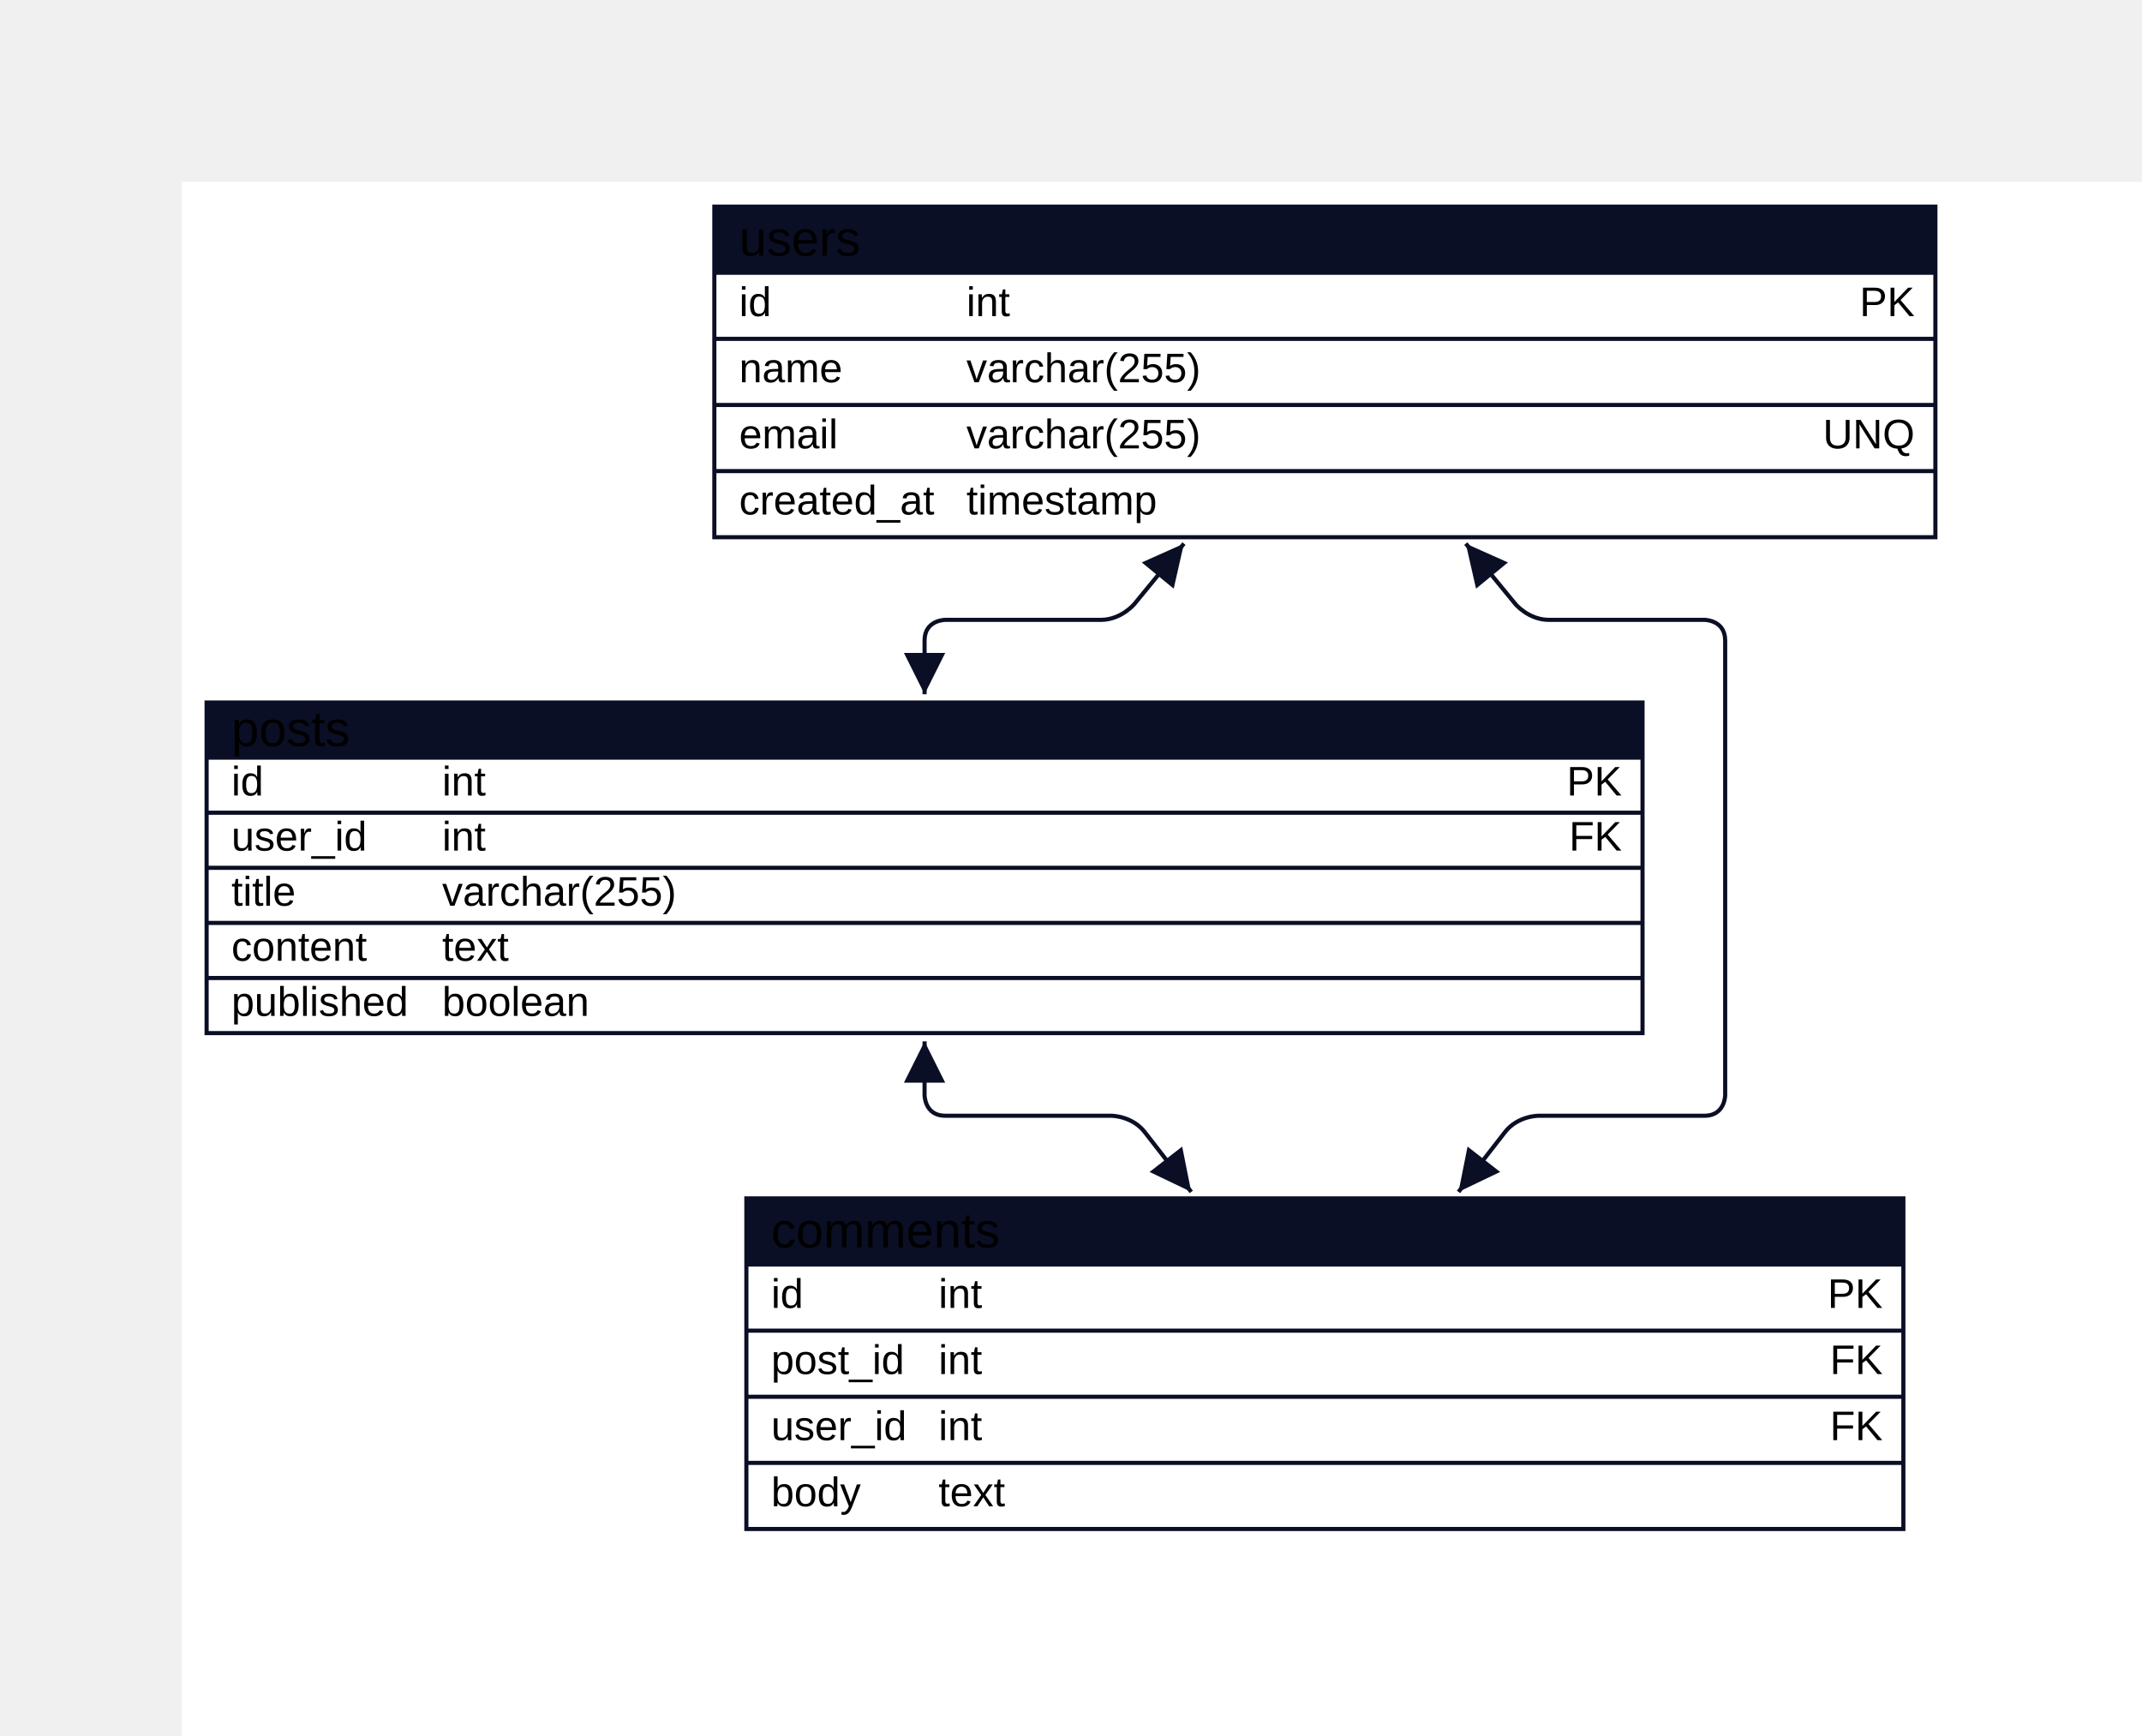
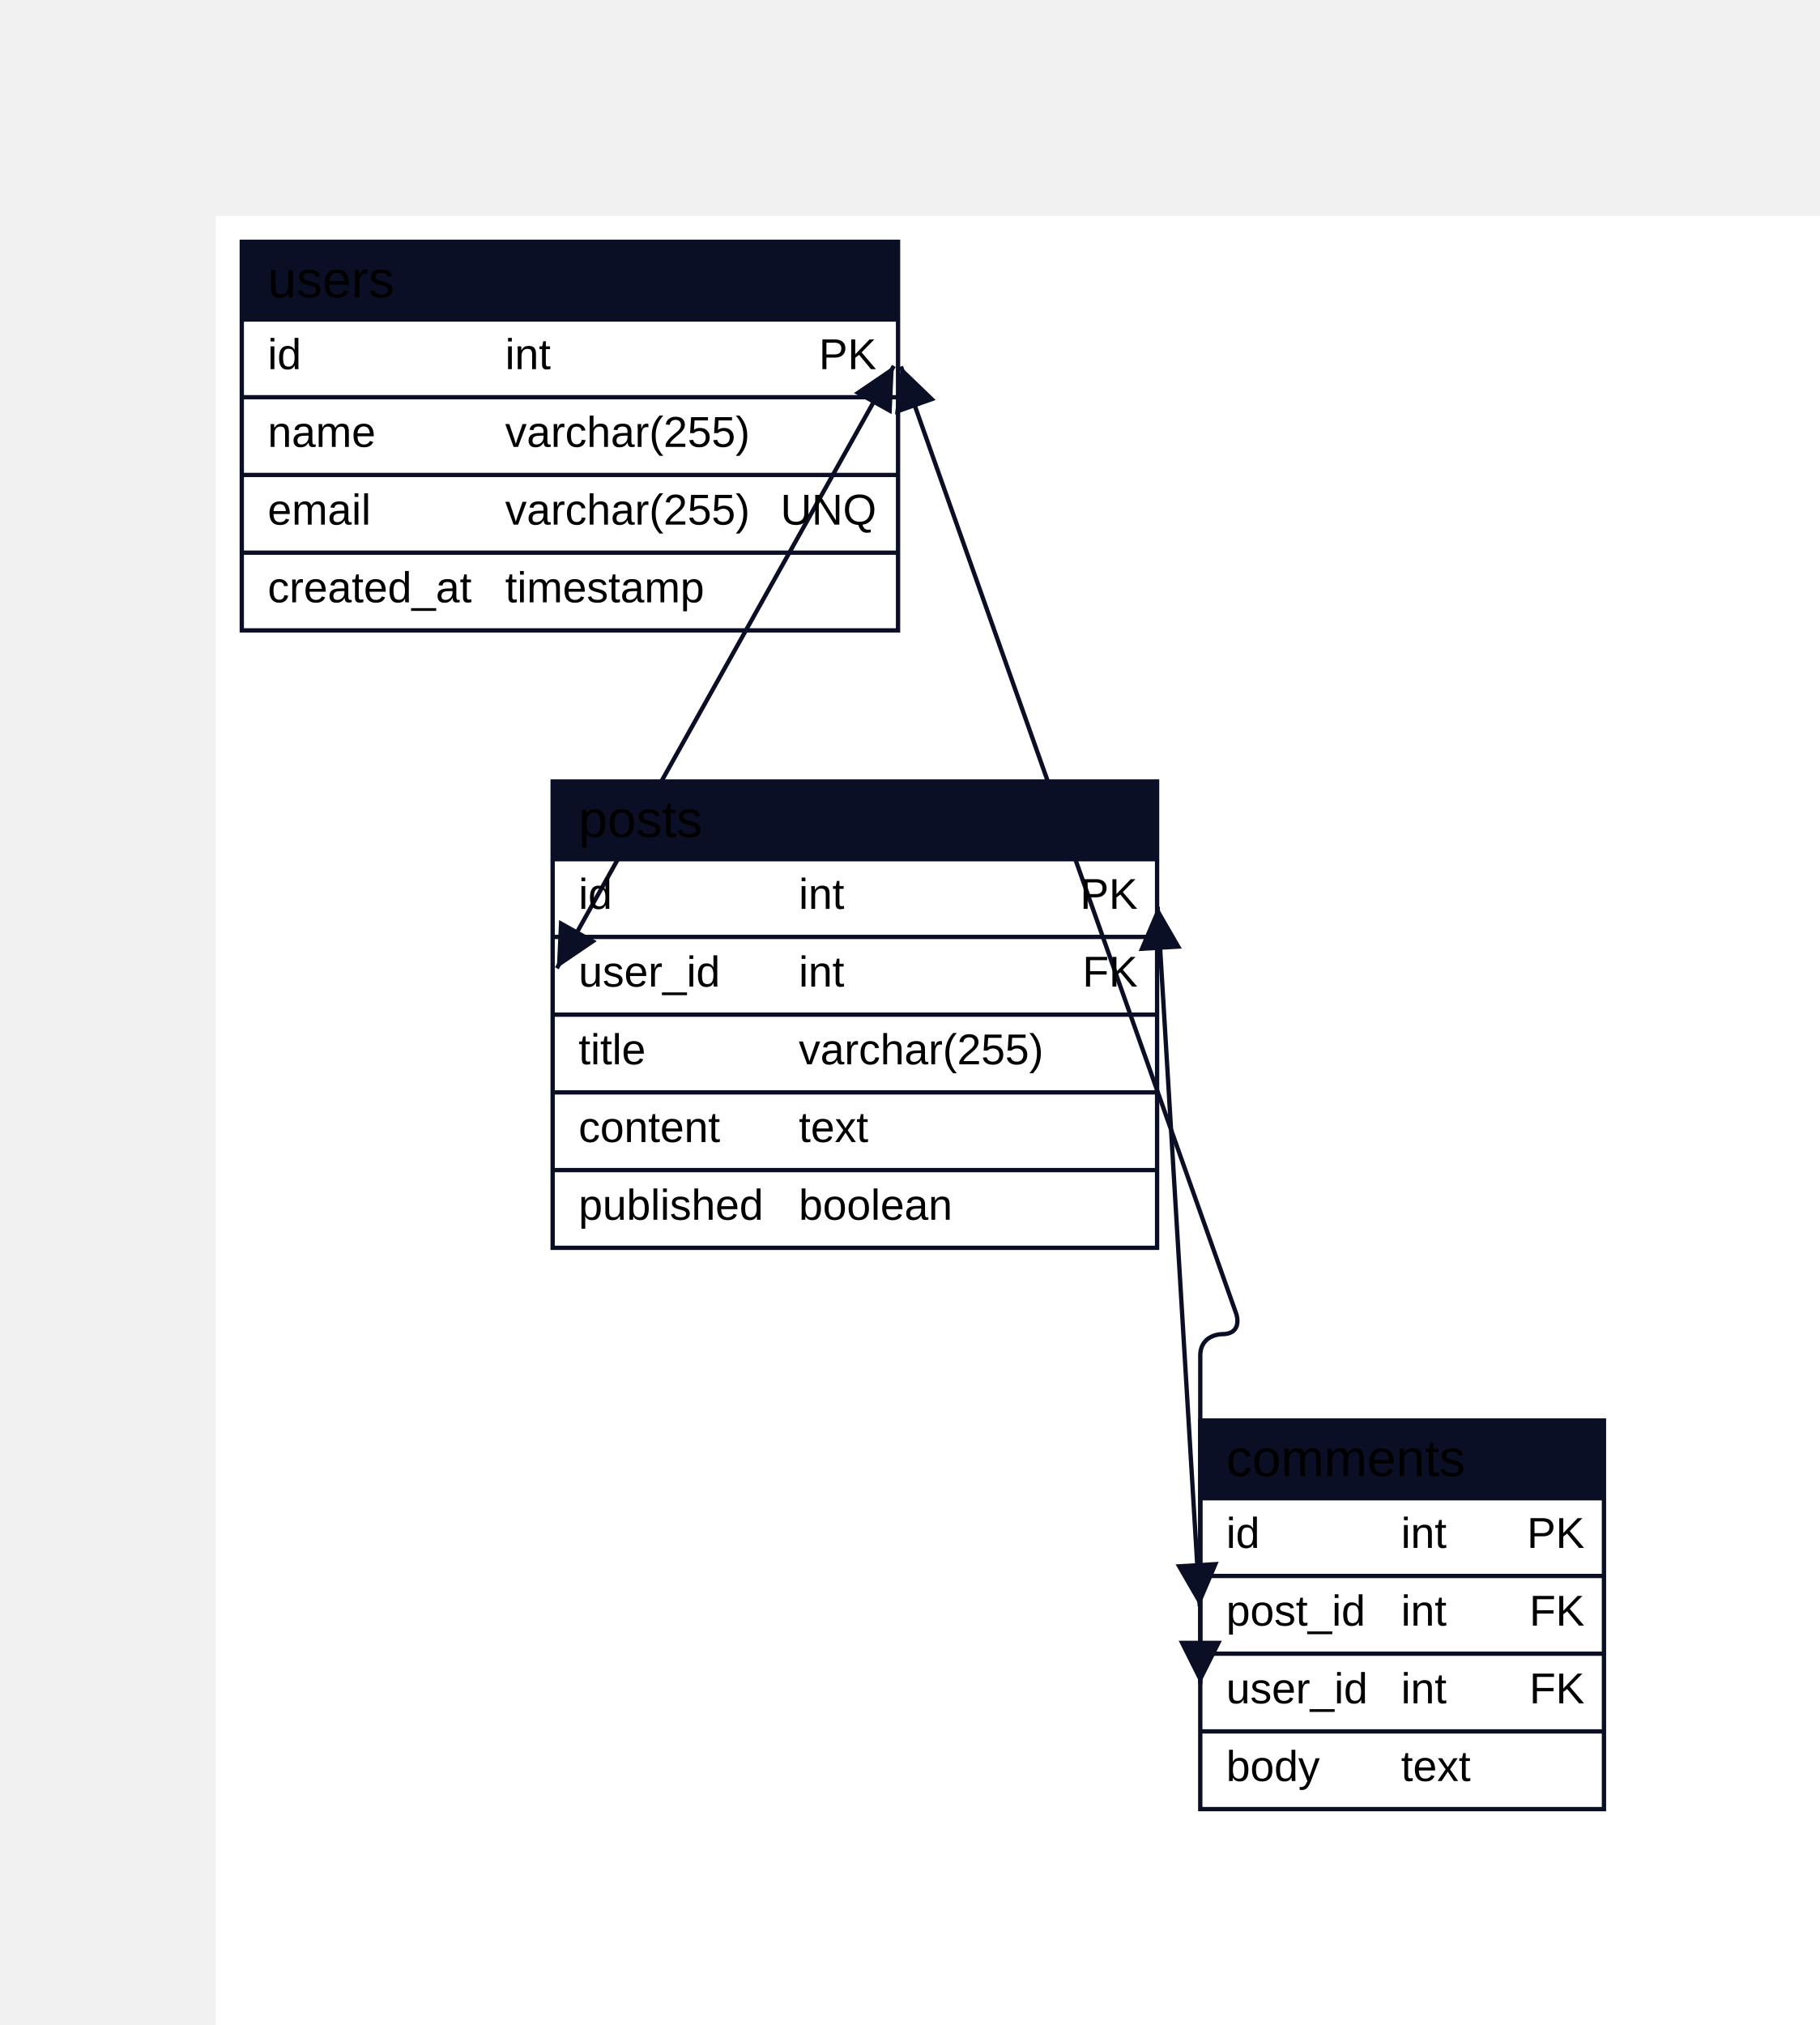
- <svg xmlns="http://www.w3.org/2000/svg" width="1036.75" height="840" viewBox="-88 -88 1036.75 840" data-d2-version="0.1.0">
+ <svg xmlns="http://www.w3.org/2000/svg" width="843" height="938" viewBox="-100 -100 843 938" data-d2-version="0.1.0">
  <defs>
    <marker id="arrow-triangle" markerWidth="10" markerHeight="10" refX="10" refY="5" orient="auto" markerUnits="strokeWidth">
      <path d="M0,0 L10,5 L0,10 Z" fill="#0A0F25" />
    </marker>
    <marker id="arrow-triangle-reverse" markerWidth="10" markerHeight="10" refX="0" refY="5" orient="auto" markerUnits="strokeWidth">
      <path d="M10,0 L0,5 L10,10 Z" fill="#0A0F25" />
    </marker>
    <marker id="arrow-diamond" markerWidth="10" markerHeight="10" refX="10" refY="5" orient="auto" markerUnits="strokeWidth">
      <path d="M0,5 L5,0 L10,5 L5,10 Z" fill="#0A0F25" />
    </marker>
    <marker id="arrow-diamond-reverse" markerWidth="10" markerHeight="10" refX="0" refY="5" orient="auto" markerUnits="strokeWidth">
      <path d="M0,5 L5,0 L10,5 L5,10 Z" fill="#0A0F25" />
    </marker>
    <marker id="arrow-circle" markerWidth="10" markerHeight="10" refX="6" refY="5" orient="auto" markerUnits="strokeWidth">
      <circle cx="5" cy="5" r="4" fill="#0A0F25" />
    </marker>
    <marker id="arrow-circle-reverse" markerWidth="10" markerHeight="10" refX="4" refY="5" orient="auto" markerUnits="strokeWidth">
      <circle cx="5" cy="5" r="4" fill="#0A0F25" />
    </marker>
    <marker id="arrow-cf-one" markerWidth="10" markerHeight="10" refX="10" refY="5" orient="auto" markerUnits="strokeWidth">
      <line x1="10" y1="0" x2="10" y2="10" stroke="#0A0F25" stroke-width="2" />
    </marker>
    <marker id="arrow-cf-one-reverse" markerWidth="10" markerHeight="10" refX="0" refY="5" orient="auto" markerUnits="strokeWidth">
      <line x1="0" y1="0" x2="0" y2="10" stroke="#0A0F25" stroke-width="2" />
    </marker>
    <marker id="arrow-cf-many" markerWidth="10" markerHeight="10" refX="10" refY="5" orient="auto" markerUnits="strokeWidth">
      <path d="M0,5 L10,0 M0,5 L10,5 M0,5 L10,10" stroke="#0A0F25" stroke-width="2" fill="none" />
    </marker>
    <marker id="arrow-cf-many-reverse" markerWidth="10" markerHeight="10" refX="0" refY="5" orient="auto" markerUnits="strokeWidth">
      <path d="M10,5 L0,0 M10,5 L0,5 M10,5 L0,10" stroke="#0A0F25" stroke-width="2" fill="none" />
    </marker>
    <marker id="arrow-cf-one-required" markerWidth="10" markerHeight="10" refX="10" refY="5" orient="auto" markerUnits="strokeWidth">
      <line x1="10" y1="0" x2="10" y2="10" stroke="#0A0F25" stroke-width="2" />
      <line x1="7" y1="0" x2="7" y2="10" stroke="#0A0F25" stroke-width="2" />
    </marker>
    <marker id="arrow-cf-one-required-reverse" markerWidth="10" markerHeight="10" refX="0" refY="5" orient="auto" markerUnits="strokeWidth">
      <line x1="0" y1="0" x2="0" y2="10" stroke="#0A0F25" stroke-width="2" />
      <line x1="3" y1="0" x2="3" y2="10" stroke="#0A0F25" stroke-width="2" />
    </marker>
    <marker id="arrow-cf-many-required" markerWidth="10" markerHeight="10" refX="10" refY="5" orient="auto" markerUnits="strokeWidth">
      <path d="M0,5 L10,0 M0,5 L10,5 M0,5 L10,10" stroke="#0A0F25" stroke-width="2" fill="none" />
      <line x1="3" y1="0" x2="3" y2="10" stroke="#0A0F25" stroke-width="2" />
    </marker>
    <marker id="arrow-cf-many-required-reverse" markerWidth="10" markerHeight="10" refX="0" refY="5" orient="auto" markerUnits="strokeWidth">
      <path d="M10,5 L0,0 M10,5 L0,5 M10,5 L0,10" stroke="#0A0F25" stroke-width="2" fill="none" />
      <line x1="7" y1="0" x2="7" y2="10" stroke="#0A0F25" stroke-width="2" />
    </marker>
    <marker id="arrow-cf-one-optional" markerWidth="10" markerHeight="10" refX="10" refY="5" orient="auto" markerUnits="strokeWidth">
      <line x1="10" y1="0" x2="10" y2="10" stroke="#0A0F25" stroke-width="2" />
      <circle cx="7" cy="5" r="2" stroke="#0A0F25" stroke-width="2" fill="white" />
    </marker>
    <marker id="arrow-cf-one-optional-reverse" markerWidth="10" markerHeight="10" refX="0" refY="5" orient="auto" markerUnits="strokeWidth">
      <line x1="0" y1="0" x2="0" y2="10" stroke="#0A0F25" stroke-width="2" />
      <circle cx="3" cy="5" r="2" stroke="#0A0F25" stroke-width="2" fill="white" />
    </marker>
    <marker id="arrow-cf-many-optional" markerWidth="10" markerHeight="10" refX="10" refY="5" orient="auto" markerUnits="strokeWidth">
      <path d="M0,5 L10,0 M0,5 L10,5 M0,5 L10,10" stroke="#0A0F25" stroke-width="2" fill="none" />
      <circle cx="3" cy="5" r="2" stroke="#0A0F25" stroke-width="2" fill="white" />
    </marker>
    <marker id="arrow-cf-many-optional-reverse" markerWidth="10" markerHeight="10" refX="0" refY="5" orient="auto" markerUnits="strokeWidth">
      <path d="M10,5 L0,0 M10,5 L0,5 M10,5 L0,10" stroke="#0A0F25" stroke-width="2" fill="none" />
      <circle cx="7" cy="5" r="2" stroke="#0A0F25" stroke-width="2" fill="white" />
    </marker>
    <marker id="arrow-line" markerWidth="10" markerHeight="10" refX="10" refY="5" orient="auto" markerUnits="strokeWidth">
      <line x1="10" y1="0" x2="10" y2="10" stroke="#0A0F25" stroke-width="2" />
    </marker>
    <marker id="arrow-line-reverse" markerWidth="10" markerHeight="10" refX="0" refY="5" orient="auto" markerUnits="strokeWidth">
      <line x1="0" y1="0" x2="0" y2="10" stroke="#0A0F25" stroke-width="2" />
    </marker>
    <marker id="arrow-open" markerWidth="10" markerHeight="10" refX="10" refY="5" orient="auto" markerUnits="strokeWidth">
      <path d="M0,0 L10,5 L0,10" stroke="#0A0F25" stroke-width="2" fill="none" />
    </marker>
    <marker id="arrow-open-reverse" markerWidth="10" markerHeight="10" refX="0" refY="5" orient="auto" markerUnits="strokeWidth">
      <path d="M10,0 L0,5 L10,10" stroke="#0A0F25" stroke-width="2" fill="none" />
    </marker>
    <marker id="arrow" markerWidth="10" markerHeight="10" refX="10" refY="5" orient="auto" markerUnits="strokeWidth">
      <path d="M0,0 L10,5 L0,10 Z" fill="#0A0F25" />
    </marker>
    <marker id="arrow-reverse" markerWidth="10" markerHeight="10" refX="0" refY="5" orient="auto" markerUnits="strokeWidth">
      <path d="M10,0 L0,5 L10,10 Z" fill="#0A0F25" />
    </marker>
  </defs>
  <rect width="100%" height="100%" fill="#FFFFFF" />
  <g id="base-layer">
-     <rect x="257.75" y="12" width="591" height="160" fill="#FFFFFF" stroke="#0A0F25" stroke-width="2" />
-     <rect x="257.75" y="12" width="591" height="32" fill="#0A0F25" stroke="none" stroke-width="0" />
-     <line x1="257.75" y1="44" x2="848.75" y2="44" stroke="#0A0F25" stroke-width="2" />
-     <line x1="257.75" y1="76" x2="848.75" y2="76" stroke="#0A0F25" stroke-width="2" />
-     <line x1="257.75" y1="108" x2="848.75" y2="108" stroke="#0A0F25" stroke-width="2" />
-     <line x1="257.75" y1="140" x2="848.75" y2="140" stroke="#0A0F25" stroke-width="2" />
-     <rect x="12" y="252" width="695" height="160" fill="#FFFFFF" stroke="#0A0F25" stroke-width="2" />
-     <rect x="12" y="252" width="695" height="26.667" fill="#0A0F25" stroke="none" stroke-width="0" />
-     <line x1="12" y1="278.667" x2="707" y2="278.667" stroke="#0A0F25" stroke-width="2" />
-     <line x1="12" y1="305.333" x2="707" y2="305.333" stroke="#0A0F25" stroke-width="2" />
-     <line x1="12" y1="332" x2="707" y2="332" stroke="#0A0F25" stroke-width="2" />
-     <line x1="12" y1="358.667" x2="707" y2="358.667" stroke="#0A0F25" stroke-width="2" />
-     <line x1="12" y1="385.333" x2="707" y2="385.333" stroke="#0A0F25" stroke-width="2" />
-     <rect x="273.25" y="492" width="560" height="160" fill="#FFFFFF" stroke="#0A0F25" stroke-width="2" />
-     <rect x="273.25" y="492" width="560" height="32" fill="#0A0F25" stroke="none" stroke-width="0" />
-     <line x1="273.25" y1="524" x2="833.25" y2="524" stroke="#0A0F25" stroke-width="2" />
-     <line x1="273.25" y1="556" x2="833.25" y2="556" stroke="#0A0F25" stroke-width="2" />
-     <line x1="273.25" y1="588" x2="833.25" y2="588" stroke="#0A0F25" stroke-width="2" />
-     <line x1="273.25" y1="620" x2="833.25" y2="620" stroke="#0A0F25" stroke-width="2" />
-     <path d="M 485.045 175.092 C 475.465 186.763 470.675 192.599 461.095 204.27 C 461.095 204.27 454.75 212 444.75 212 C 414.65 212 399.6 212 369.5 212 C 369.5 212 359.5 212 359.5 222 C 359.5 232.4 359.5 237.6 359.5 248" fill="none" stroke="#0A0F25" stroke-width="2" marker-start="url(#arrow-triangle-reverse)" marker-end="url(#arrow-triangle)" />
-     <path d="M 359.5 416 C 359.5 426.4 359.5 431.6 359.5 442 C 359.5 442 359.5 452 369.5 452 C 401.667 452 417.75 452 449.917 452 C 449.917 452 459.917 452 466.056 459.894 C 475.062 471.473 479.566 477.263 488.572 488.843" fill="none" stroke="#0A0F25" stroke-width="2" marker-start="url(#arrow-triangle-reverse)" marker-end="url(#arrow-triangle)" />
-     <path d="M 621.455 175.092 C 631.035 186.763 635.825 192.599 645.405 204.27 C 645.405 204.27 651.75 212 661.75 212 C 691.85 212 706.9 212 737 212 C 737 212 747 212 747 222 C 747 310 747 354 747 442 C 747 442 747 452 737 452 C 704.833 452 688.75 452 656.583 452 C 656.583 452 646.583 452 640.444 459.894 C 631.438 471.473 626.934 477.263 617.928 488.843" fill="none" stroke="#0A0F25" stroke-width="2" marker-start="url(#arrow-triangle-reverse)" marker-end="url(#arrow-triangle)" />
-     <text x="269.75" y="35.75" text-anchor="start" font-family="Arial, sans-serif" font-size="24">users</text>
-     <text x="269.75" y="65" text-anchor="start" font-family="Arial, sans-serif" font-size="20">id</text>
-     <text x="379.75" y="65" text-anchor="start" font-family="Arial, sans-serif" font-size="20">int</text>
-     <text x="838.75" y="65" text-anchor="end" font-family="Arial, sans-serif" font-size="20">PK</text>
-     <text x="269.75" y="97" text-anchor="start" font-family="Arial, sans-serif" font-size="20">name</text>
-     <text x="379.75" y="97" text-anchor="start" font-family="Arial, sans-serif" font-size="20">varchar(255)</text>
-     <text x="269.75" y="129" text-anchor="start" font-family="Arial, sans-serif" font-size="20">email</text>
-     <text x="379.75" y="129" text-anchor="start" font-family="Arial, sans-serif" font-size="20">varchar(255)</text>
-     <text x="838.75" y="129" text-anchor="end" font-family="Arial, sans-serif" font-size="20">UNQ</text>
-     <text x="269.75" y="161" text-anchor="start" font-family="Arial, sans-serif" font-size="20">created_at</text>
-     <text x="379.75" y="161" text-anchor="start" font-family="Arial, sans-serif" font-size="20">timestamp</text>
-     <text x="24" y="273.083" text-anchor="start" font-family="Arial, sans-serif" font-size="24">posts</text>
-     <text x="24" y="297" text-anchor="start" font-family="Arial, sans-serif" font-size="20">id</text>
-     <text x="126" y="297" text-anchor="start" font-family="Arial, sans-serif" font-size="20">int</text>
-     <text x="697" y="297" text-anchor="end" font-family="Arial, sans-serif" font-size="20">PK</text>
-     <text x="24" y="323.667" text-anchor="start" font-family="Arial, sans-serif" font-size="20">user_id</text>
-     <text x="126" y="323.667" text-anchor="start" font-family="Arial, sans-serif" font-size="20">int</text>
-     <text x="697" y="323.667" text-anchor="end" font-family="Arial, sans-serif" font-size="20">FK</text>
-     <text x="24" y="350.333" text-anchor="start" font-family="Arial, sans-serif" font-size="20">title</text>
-     <text x="126" y="350.333" text-anchor="start" font-family="Arial, sans-serif" font-size="20">varchar(255)</text>
-     <text x="24" y="377" text-anchor="start" font-family="Arial, sans-serif" font-size="20">content</text>
-     <text x="126" y="377" text-anchor="start" font-family="Arial, sans-serif" font-size="20">text</text>
-     <text x="24" y="403.667" text-anchor="start" font-family="Arial, sans-serif" font-size="20">published</text>
-     <text x="126" y="403.667" text-anchor="start" font-family="Arial, sans-serif" font-size="20">boolean</text>
-     <text x="285.25" y="515.75" text-anchor="start" font-family="Arial, sans-serif" font-size="24">comments</text>
-     <text x="285.25" y="545" text-anchor="start" font-family="Arial, sans-serif" font-size="20">id</text>
-     <text x="366.25" y="545" text-anchor="start" font-family="Arial, sans-serif" font-size="20">int</text>
-     <text x="823.25" y="545" text-anchor="end" font-family="Arial, sans-serif" font-size="20">PK</text>
-     <text x="285.25" y="577" text-anchor="start" font-family="Arial, sans-serif" font-size="20">post_id</text>
-     <text x="366.25" y="577" text-anchor="start" font-family="Arial, sans-serif" font-size="20">int</text>
-     <text x="823.25" y="577" text-anchor="end" font-family="Arial, sans-serif" font-size="20">FK</text>
-     <text x="285.25" y="609" text-anchor="start" font-family="Arial, sans-serif" font-size="20">user_id</text>
-     <text x="366.25" y="609" text-anchor="start" font-family="Arial, sans-serif" font-size="20">int</text>
-     <text x="823.25" y="609" text-anchor="end" font-family="Arial, sans-serif" font-size="20">FK</text>
-     <text x="285.25" y="641" text-anchor="start" font-family="Arial, sans-serif" font-size="20">body</text>
-     <text x="366.25" y="641" text-anchor="start" font-family="Arial, sans-serif" font-size="20">text</text>
+     <rect x="12" y="12" width="304" height="180" fill="#FFFFFF" stroke="#0A0F25" stroke-width="2" />
+     <rect x="12" y="12" width="304" height="36" fill="#0A0F25" stroke="none" stroke-width="0" />
+     <line x1="12" y1="48" x2="316" y2="48" stroke="#0A0F25" stroke-width="2" />
+     <line x1="12" y1="84" x2="316" y2="84" stroke="#0A0F25" stroke-width="2" />
+     <line x1="12" y1="120" x2="316" y2="120" stroke="#0A0F25" stroke-width="2" />
+     <line x1="12" y1="156" x2="316" y2="156" stroke="#0A0F25" stroke-width="2" />
+     <rect x="156" y="262" width="280" height="216" fill="#FFFFFF" stroke="#0A0F25" stroke-width="2" />
+     <rect x="156" y="262" width="280" height="36" fill="#0A0F25" stroke="none" stroke-width="0" />
+     <line x1="156" y1="298" x2="436" y2="298" stroke="#0A0F25" stroke-width="2" />
+     <line x1="156" y1="334" x2="436" y2="334" stroke="#0A0F25" stroke-width="2" />
+     <line x1="156" y1="370" x2="436" y2="370" stroke="#0A0F25" stroke-width="2" />
+     <line x1="156" y1="406" x2="436" y2="406" stroke="#0A0F25" stroke-width="2" />
+     <line x1="156" y1="442" x2="436" y2="442" stroke="#0A0F25" stroke-width="2" />
+     <rect x="456" y="558" width="187" height="180" fill="#FFFFFF" stroke="#0A0F25" stroke-width="2" />
+     <rect x="456" y="558" width="187" height="36" fill="#0A0F25" stroke="none" stroke-width="0" />
+     <line x1="456" y1="594" x2="643" y2="594" stroke="#0A0F25" stroke-width="2" />
+     <line x1="456" y1="630" x2="643" y2="630" stroke="#0A0F25" stroke-width="2" />
+     <line x1="456" y1="666" x2="643" y2="666" stroke="#0A0F25" stroke-width="2" />
+     <line x1="456" y1="702" x2="643" y2="702" stroke="#0A0F25" stroke-width="2" />
+     <path d="M 314.047 69.491 C 251.609 181.098 220.391 236.902 157.953 348.509" fill="none" stroke="#0A0F25" stroke-width="2" marker-start="url(#arrow-triangle-reverse)" marker-end="url(#arrow-triangle)" />
+     <path d="M 436.241 319.993 C 444.048 449.599 447.952 514.401 455.759 644.007" fill="none" stroke="#0A0F25" stroke-width="2" marker-start="url(#arrow-triangle-reverse)" marker-end="url(#arrow-triangle)" />
+     <path d="M 317.335 69.771 C 379.466 245.292 410.532 333.052 472.663 508.573 C 472.663 508.573 476 518 466 518 C 466 518 466 518 466 518 C 466 518 456 518 456 528 C 456 588.8 456 619.2 456 680" fill="none" stroke="#0A0F25" stroke-width="2" marker-start="url(#arrow-triangle-reverse)" marker-end="url(#arrow-triangle)" />
+     <text x="24" y="37.75" text-anchor="start" font-family="Arial, sans-serif" font-size="24">users</text>
+     <text x="24" y="71" text-anchor="start" font-family="Arial, sans-serif" font-size="20">id</text>
+     <text x="134" y="71" text-anchor="start" font-family="Arial, sans-serif" font-size="20">int</text>
+     <text x="306" y="71" text-anchor="end" font-family="Arial, sans-serif" font-size="20">PK</text>
+     <text x="24" y="107" text-anchor="start" font-family="Arial, sans-serif" font-size="20">name</text>
+     <text x="134" y="107" text-anchor="start" font-family="Arial, sans-serif" font-size="20">varchar(255)</text>
+     <text x="24" y="143" text-anchor="start" font-family="Arial, sans-serif" font-size="20">email</text>
+     <text x="134" y="143" text-anchor="start" font-family="Arial, sans-serif" font-size="20">varchar(255)</text>
+     <text x="306" y="143" text-anchor="end" font-family="Arial, sans-serif" font-size="20">UNQ</text>
+     <text x="24" y="179" text-anchor="start" font-family="Arial, sans-serif" font-size="20">created_at</text>
+     <text x="134" y="179" text-anchor="start" font-family="Arial, sans-serif" font-size="20">timestamp</text>
+     <text x="168" y="287.75" text-anchor="start" font-family="Arial, sans-serif" font-size="24">posts</text>
+     <text x="168" y="321" text-anchor="start" font-family="Arial, sans-serif" font-size="20">id</text>
+     <text x="270" y="321" text-anchor="start" font-family="Arial, sans-serif" font-size="20">int</text>
+     <text x="427" y="321" text-anchor="end" font-family="Arial, sans-serif" font-size="20">PK</text>
+     <text x="168" y="357" text-anchor="start" font-family="Arial, sans-serif" font-size="20">user_id</text>
+     <text x="270" y="357" text-anchor="start" font-family="Arial, sans-serif" font-size="20">int</text>
+     <text x="427" y="357" text-anchor="end" font-family="Arial, sans-serif" font-size="20">FK</text>
+     <text x="168" y="393" text-anchor="start" font-family="Arial, sans-serif" font-size="20">title</text>
+     <text x="270" y="393" text-anchor="start" font-family="Arial, sans-serif" font-size="20">varchar(255)</text>
+     <text x="168" y="429" text-anchor="start" font-family="Arial, sans-serif" font-size="20">content</text>
+     <text x="270" y="429" text-anchor="start" font-family="Arial, sans-serif" font-size="20">text</text>
+     <text x="168" y="465" text-anchor="start" font-family="Arial, sans-serif" font-size="20">published</text>
+     <text x="270" y="465" text-anchor="start" font-family="Arial, sans-serif" font-size="20">boolean</text>
+     <text x="468" y="583.75" text-anchor="start" font-family="Arial, sans-serif" font-size="24">comments</text>
+     <text x="468" y="617" text-anchor="start" font-family="Arial, sans-serif" font-size="20">id</text>
+     <text x="549" y="617" text-anchor="start" font-family="Arial, sans-serif" font-size="20">int</text>
+     <text x="634" y="617" text-anchor="end" font-family="Arial, sans-serif" font-size="20">PK</text>
+     <text x="468" y="653" text-anchor="start" font-family="Arial, sans-serif" font-size="20">post_id</text>
+     <text x="549" y="653" text-anchor="start" font-family="Arial, sans-serif" font-size="20">int</text>
+     <text x="634" y="653" text-anchor="end" font-family="Arial, sans-serif" font-size="20">FK</text>
+     <text x="468" y="689" text-anchor="start" font-family="Arial, sans-serif" font-size="20">user_id</text>
+     <text x="549" y="689" text-anchor="start" font-family="Arial, sans-serif" font-size="20">int</text>
+     <text x="634" y="689" text-anchor="end" font-family="Arial, sans-serif" font-size="20">FK</text>
+     <text x="468" y="725" text-anchor="start" font-family="Arial, sans-serif" font-size="20">body</text>
+     <text x="549" y="725" text-anchor="start" font-family="Arial, sans-serif" font-size="20">text</text>
  </g>
</svg>
